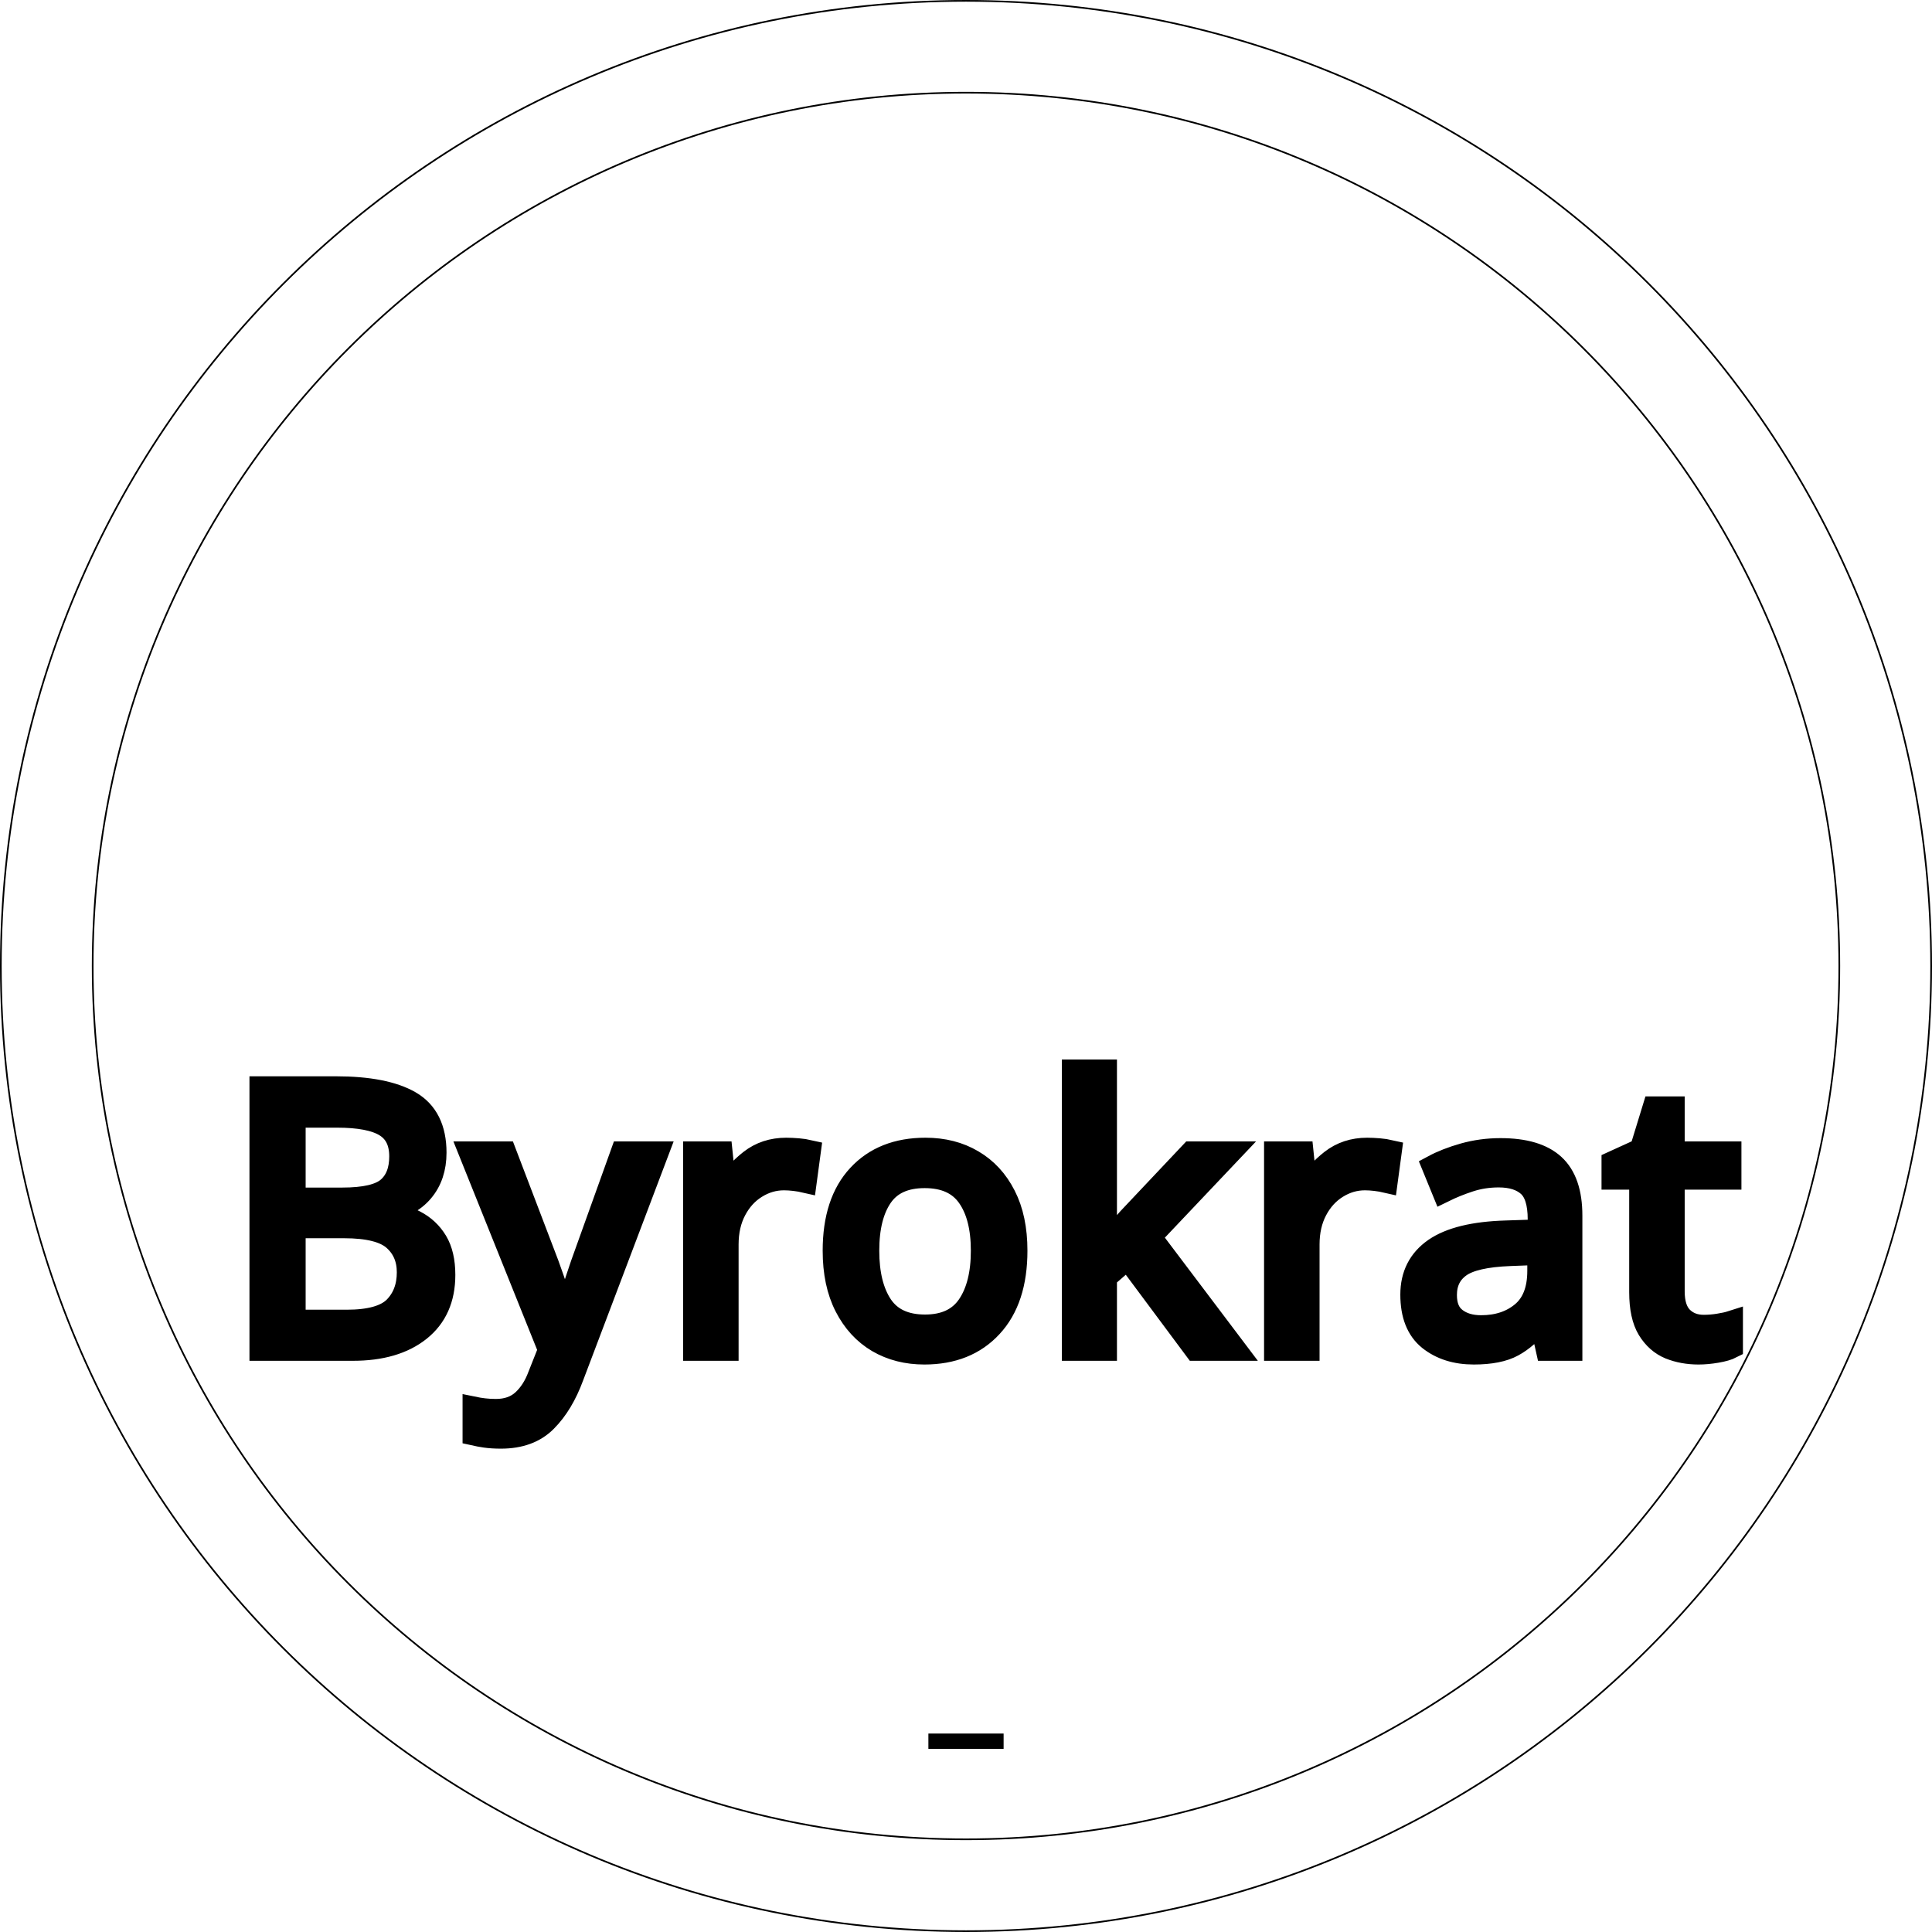
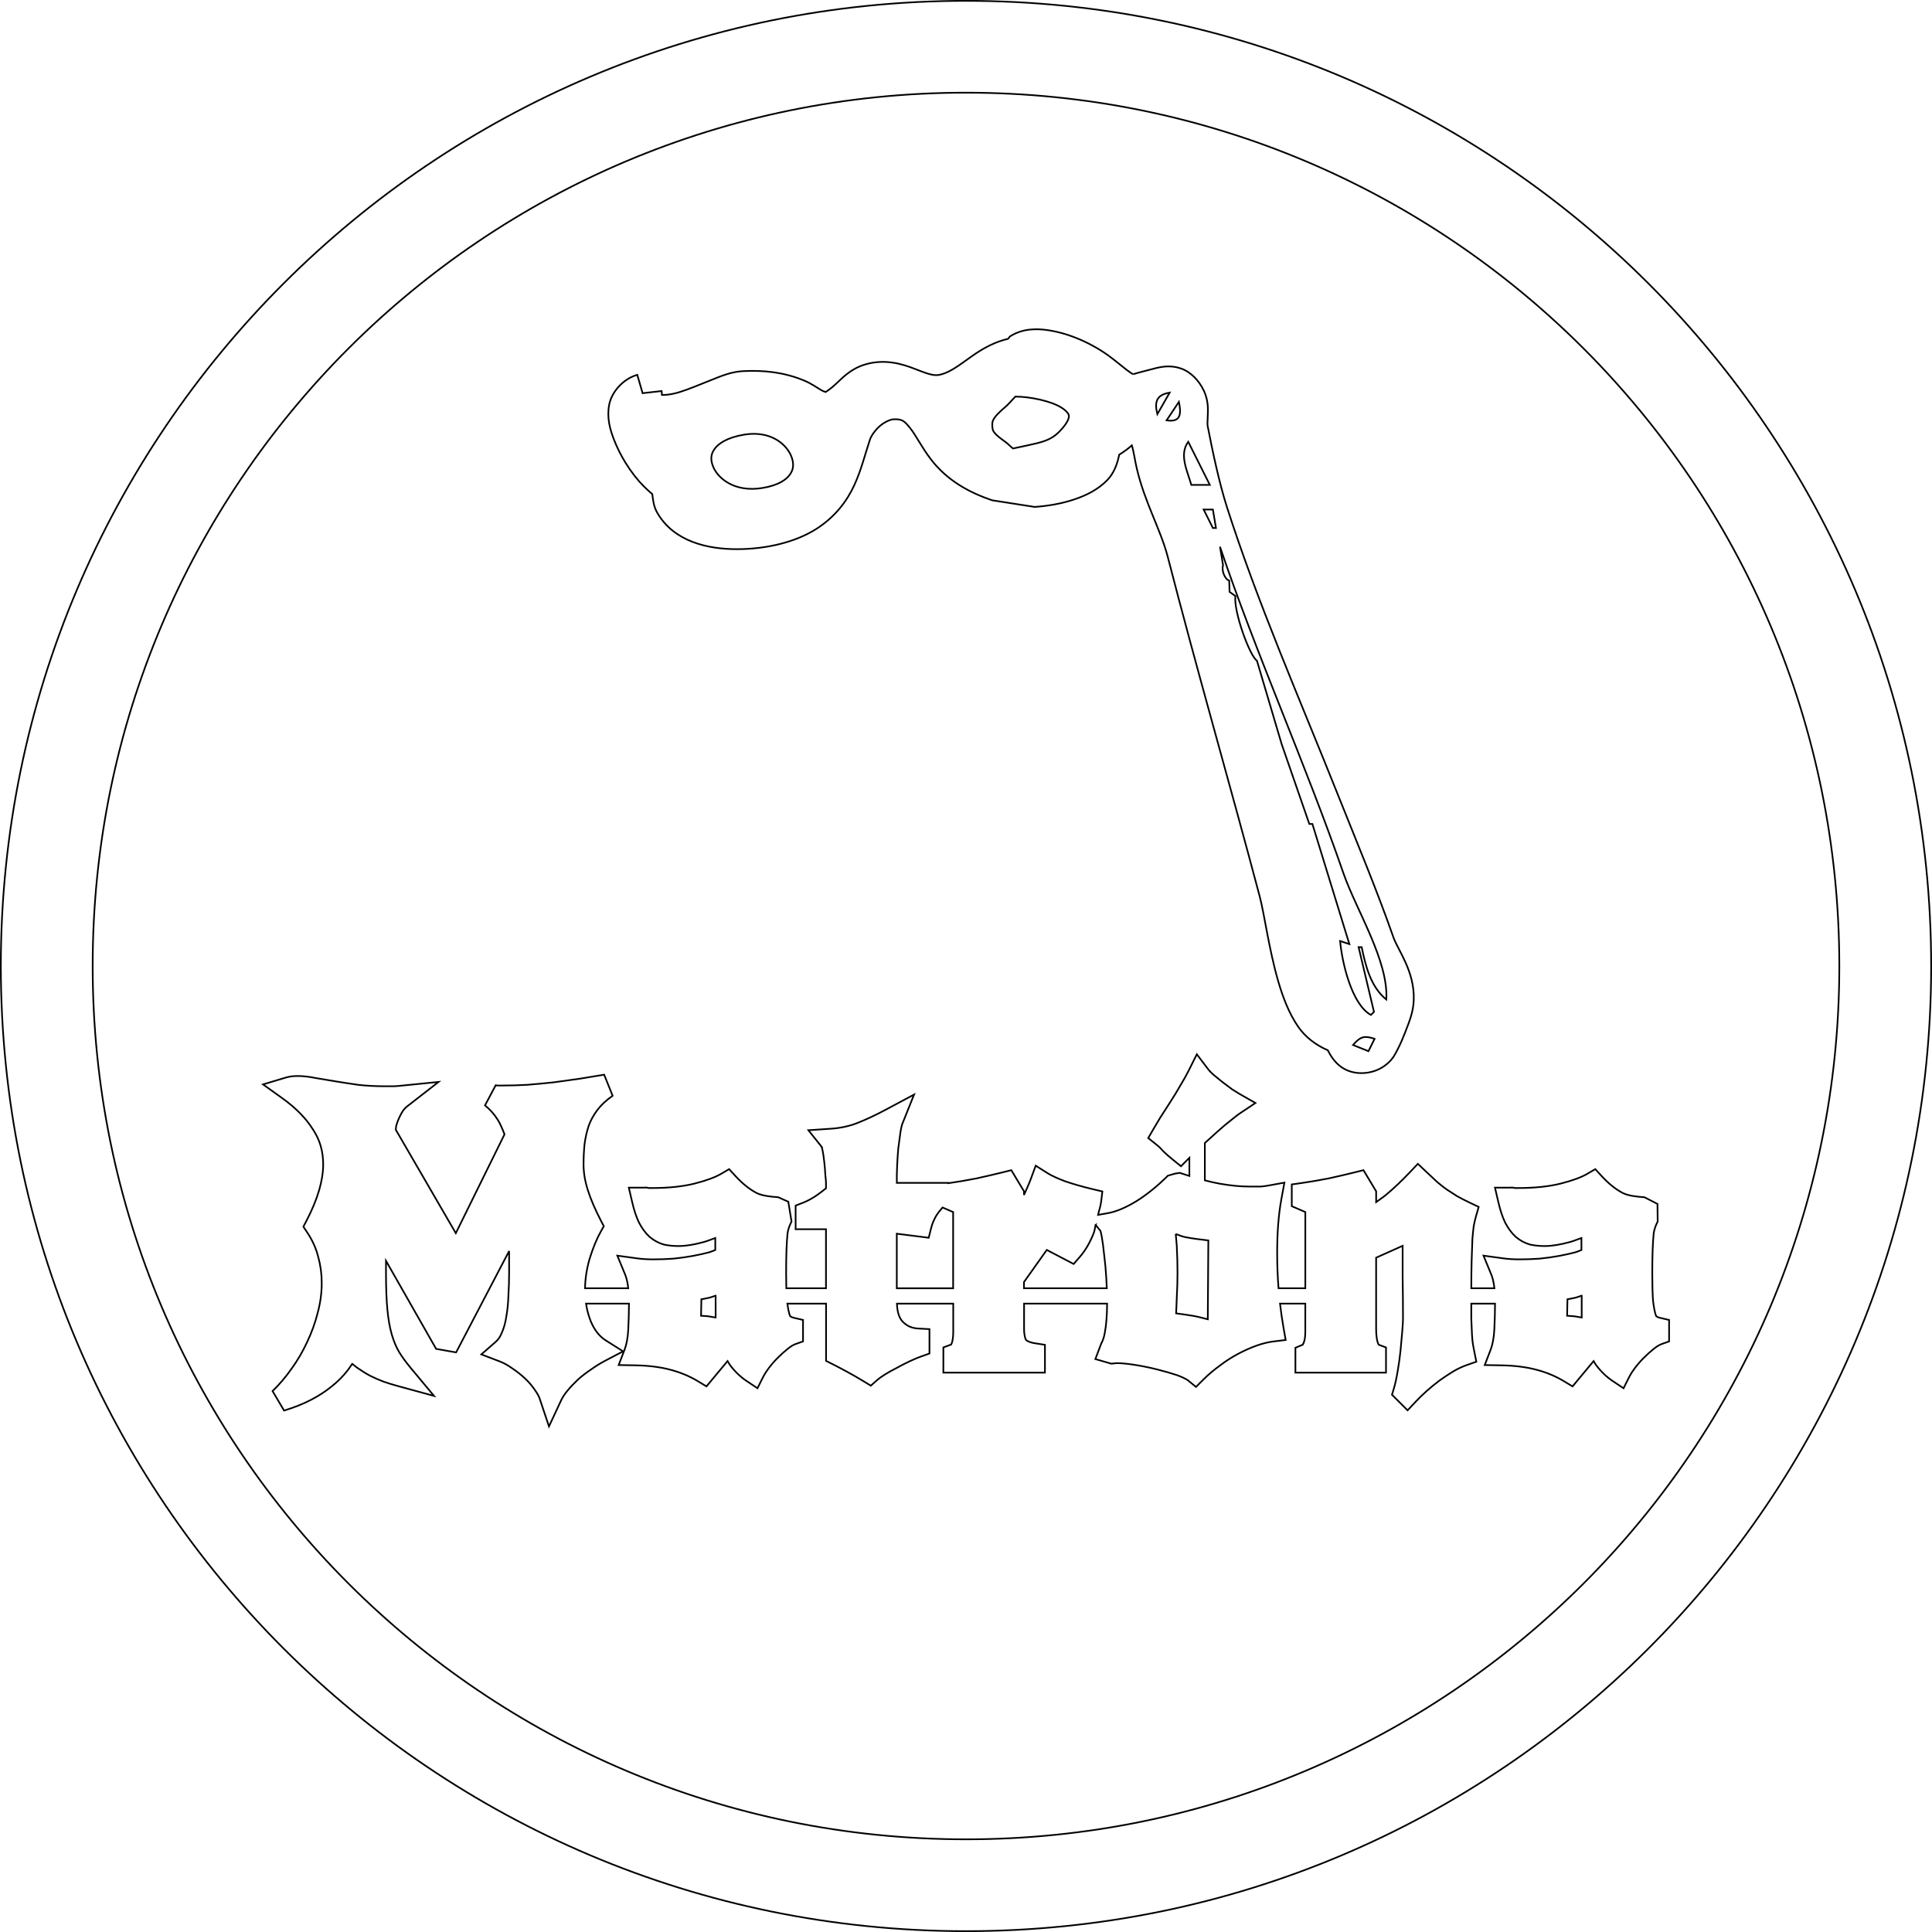
<svg xmlns="http://www.w3.org/2000/svg" version="1.2" viewBox="0 0 219.213 219.213" width="58mm" height="58mm" id="svg1" xml:space="preserve">
  <defs id="defs1">
    <clipPath clipPathUnits="userSpaceOnUse" id="cp1">
      <path d="m 275.5,535.5 c -143.78,0 -260,-116.22 -260,-260 0,-143.78 116.22,-260 260,-260 143.78,0 260,116.22 260,260 0,143.78 -116.22,260 -260,260 z" id="path1" />
    </clipPath>
  </defs>
  <style id="style1">
		tspan { white-space:pre } 
		.s0 { fill: none;stroke: #ff0000;stroke-miterlimit:100 } 
	</style>
  <g id="layer2">
    <g id="layer4" style="display:inline">
      <path id="path2" style="fill:none;stroke:#000000;stroke-width:0.189" d="M 219.118,109.606 A 109.512,109.512 0 0 1 109.606,219.118 109.512,109.512 0 0 1 0.095,109.606 109.512,109.512 0 0 1 109.606,0.095 109.512,109.512 0 0 1 219.118,109.606 Z" />
      <path id="circle2" style="fill:none;stroke:#000000;stroke-width:0.189" d="M 208.697,109.606 A 99.091,99.091 0 0 1 109.606,208.697 99.091,99.091 0 0 1 10.515,109.606 99.091,99.091 0 0 1 109.606,10.515 99.091,99.091 0 0 1 208.697,109.606 Z" />
    </g>
-     <text xml:space="preserve" style="display:inline;font-size:41.522px;font-family:'Didact Gothic';-inkscape-font-specification:'Didact Gothic';text-align:start;letter-spacing:0.769px;writing-mode:lr-tb;direction:ltr;text-anchor:start;fill:#de0000;fill-opacity:0.092;stroke:#000000;stroke-width:2.64;stroke-dasharray:none;stroke-opacity:1" x="25.593" y="153.083" id="text2-9">
-       <tspan id="tspan2-1" x="25.593" y="153.083" style="font-style:normal;font-variant:normal;font-weight:normal;font-stretch:normal;font-family:'New Rocker';-inkscape-font-specification:'New Rocker';letter-spacing:0.769px;fill:#000000;fill-opacity:1;stroke:#000000;stroke-width:2.64;stroke-dasharray:none;stroke-opacity:1">Byrokrat</tspan>
-     </text>
-     <path id="path5" style="display:inline;stroke-width:3.717" d="m 105.339,196.695 h 8.535 v 1.744 h -8.535 z" />
+     <path id="path3" style="font-size:41.522px;font-family:'New Rocker';-inkscape-font-specification:'New Rocker';letter-spacing:0.769px;baseline-shift:baseline;white-space:pre;display:inline;overflow:visible;opacity:1;enable-background:accumulate;stop-color:#000000;stop-opacity:1;fill:none;fill-opacity:1;stroke:#000000;stroke-opacity:1;stroke-width:0.189;stroke-dasharray:none" d="m 135.796,119.625 -0.955,1.91 c -0.227,0.455 -0.527,0.992 -0.9,1.605 l -0.012,0.019 -0.01,0.018 c -0.346,0.611 -0.719,1.224 -1.119,1.838 l -0.004,0.008 -0.004,0.006 c -0.385,0.606 -0.758,1.183 -1.115,1.732 l -0.014,0.019 -0.012,0.021 c -0.334,0.556 -0.599,1.002 -0.797,1.342 l -0.574,0.984 0.891,0.711 c 0.368,0.294 0.608,0.539 0.695,0.652 l 0.051,0.065 0.059,0.059 c 0.28,0.28 0.635,0.587 1.098,0.963 l 0.924,0.75 0.84,-0.842 c 0.038,-0.038 0.075,-0.075 0.113,-0.113 v 2.057 c -0.349,-0.108 -0.71,-0.224 -1.086,-0.35 l -0.535,0.084 -0.814,0.234 c -1.178,1.179 -2.382,2.148 -3.611,2.918 h -0.002 c -1.233,0.745 -2.3,1.172 -3.16,1.326 l -1.154,0.207 c 0.108,-0.503 0.286,-0.958 0.35,-1.492 l 0.141,-1.168 -1.145,-0.273 c -1.122,-0.267 -2.14,-0.559 -3.059,-0.873 -0.907,-0.338 -1.587,-0.66 -1.982,-0.91 l -1.377,-0.869 -0.564,1.527 c -0.235,0.636 -0.51,1.2 -0.766,1.799 v -0.418 l -1.438,-2.398 -0.949,0.236 c -0.868,0.217 -1.865,0.449 -2.986,0.695 -0.003,6.5e-4 -0.005,9.6e-4 -0.008,0.002 -1.103,0.215 -2.125,0.39 -3.059,0.523 l -0.135,0.019 v -0.033 h -5.855 v -0.881 c 0,-0.2 0.014,-0.611 0.041,-1.184 v -0.002 c 0.027,-0.587 0.068,-1.189 0.121,-1.805 v -0.002 -0.002 c -3e-5,-8.1e-4 1e-5,-0.005 0,-0.006 0.08,-0.638 0.161,-1.239 0.24,-1.797 0.076,-0.529 0.174,-0.896 0.209,-0.982 l 1.346,-3.361 -3.193,1.707 c -1.153,0.617 -2.229,1.121 -3.225,1.514 -0.914,0.361 -1.926,0.583 -3.051,0.658 l -2.521,0.168 1.477,1.846 h -0.002 v 0.002 0.002 c 0.004,0.025 0.087,0.188 0.129,0.414 l 0.002,0.008 0.002,0.008 c 0.073,0.365 0.136,0.797 0.188,1.291 l 0.002,0.004 v 0.004 c 0.053,0.474 0.093,0.948 0.119,1.422 l 0.002,0.041 0.004,0.041 c 0.053,0.447 0.074,0.771 0.074,0.883 v 0.623 c -0.843,0.688 -1.697,1.285 -2.602,1.635 l -0.844,0.326 v 2.682 h 3.445 v 6.701 h -4.502 c -0.014,-0.516 -0.021,-1.1 -0.021,-1.752 0,-1.985 0.058,-3.48 0.158,-4.445 0.085,-0.636 0.276,-0.993 0.455,-1.377 l -0.365,-2.244 -1.139,-0.51 c -0.923,-0.065 -1.799,-0.171 -2.42,-0.461 -0.795,-0.412 -1.612,-1.045 -2.436,-1.943 l -0.719,-0.787 -0.92,0.539 c -0.632,0.371 -1.653,0.762 -3.018,1.104 -1.3,0.325 -2.914,0.502 -4.828,0.502 h -0.363 c -0.279,-0.089 -0.412,-0.043 -0.592,-0.043 h -1.662 l 0.377,1.621 c 0.208,0.892 0.45,1.65 0.758,2.299 l 0.012,0.025 0.012,0.025 c 0.329,0.626 0.713,1.167 1.189,1.604 l 0.023,0.021 0.023,0.019 c 0.46,0.383 0.991,0.673 1.562,0.836 l 0.051,0.014 0.053,0.012 c 0.509,0.102 1.04,0.15 1.588,0.15 0.848,0 1.783,-0.165 2.877,-0.461 0.445,-0.12 0.854,-0.308 1.285,-0.453 v 1.359 c -0.215,0.084 -0.361,0.165 -0.635,0.248 -0.56,0.152 -1.192,0.295 -1.898,0.426 -0.7,0.13 -1.446,0.233 -2.234,0.312 -0.768,0.053 -1.521,0.08 -2.26,0.08 -0.669,0 -1.274,-0.038 -1.814,-0.111 l -2.271,-0.311 0.873,2.119 c 0.143,0.347 0.257,0.779 0.328,1.297 v 0.004 0.004 c 0.013,0.091 0.024,0.183 0.035,0.277 h -4.902 c 0.022,-1.117 0.196,-2.235 0.525,-3.365 0.394,-1.256 0.821,-2.28 1.256,-3.053 l 0.35,-0.623 -0.33,-0.633 c -0.664,-1.275 -1.159,-2.44 -1.49,-3.484 -0.324,-1.023 -0.479,-1.981 -0.479,-2.883 0,-0.806 0.039,-1.581 0.115,-2.328 0.1,-0.741 0.26,-1.435 0.477,-2.09 0.23,-0.615 0.548,-1.198 0.967,-1.758 0.431,-0.567 1.004,-1.112 1.74,-1.627 l -0.961,-2.389 c -0.893,0.14 -1.826,0.294 -2.801,0.461 -0.954,0.136 -1.935,0.272 -2.943,0.408 -0.989,0.107 -1.978,0.199 -2.967,0.279 -1.002,0.054 -1.962,0.082 -2.877,0.082 h -0.541 c -0.02,0 -0.078,-0.005 -0.176,-0.033 l -1.213,2.281 c 0.602,0.506 1.058,1.025 1.391,1.557 l 0.012,0.016 0.01,0.018 c 0.287,0.431 0.548,1.052 0.801,1.695 l -5.527,11.221 -6.812,-11.742 c 0.013,-0.148 0.018,-0.289 0.055,-0.467 0.09,-0.307 0.197,-0.603 0.328,-0.887 0.136,-0.295 0.281,-0.559 0.432,-0.799 0.152,-0.204 0.299,-0.358 0.426,-0.457 l 3.613,-2.811 -4.555,0.457 c -0.233,0.023 -0.466,0.033 -0.699,0.033 h -0.789 c -1.114,0 -2.124,-0.053 -3.029,-0.156 -0.949,-0.136 -1.832,-0.269 -2.643,-0.404 l -0.008,-0.002 c -0.797,-0.137 -1.542,-0.262 -2.232,-0.373 -0.72,-0.148 -1.402,-0.227 -2.053,-0.227 -0.461,0 -0.906,0.051 -1.334,0.18 l -2.574,0.773 2.184,1.564 c 1.55,1.111 2.694,2.293 3.471,3.531 l 0.008,0.014 0.01,0.012 c 0.773,1.171 1.152,2.451 1.152,3.965 0,1.757 -0.596,3.891 -1.887,6.367 l -0.359,0.691 0.432,0.65 c 0.589,0.884 0.994,1.781 1.232,2.709 l 0.004,0.016 0.004,0.016 c 0.271,0.96 0.408,1.957 0.408,3.004 0,1.128 -0.151,2.242 -0.453,3.35 l -0.004,0.014 -0.002,0.014 c -0.283,1.131 -0.682,2.236 -1.199,3.322 l -0.004,0.008 -0.002,0.006 c -0.491,1.06 -1.07,2.051 -1.74,2.979 l -0.006,0.008 -0.004,0.006 c -0.676,0.962 -1.398,1.811 -2.164,2.551 l 1.307,2.211 c 1.139,-0.351 2.151,-0.751 3.041,-1.211 0.869,-0.449 1.649,-0.953 2.336,-1.514 0.704,-0.553 1.317,-1.164 1.828,-1.832 0.193,-0.229 0.346,-0.502 0.525,-0.746 0.162,0.126 0.367,0.294 0.514,0.404 l 0.016,0.012 0.016,0.012 c 0.507,0.358 0.994,0.663 1.469,0.916 l 0.016,0.008 0.016,0.008 c 0.482,0.241 0.967,0.454 1.455,0.637 l 0.012,0.008 0.012,0.004 c 0.509,0.18 1.079,0.355 1.713,0.527 l 4.045,1.104 -2.684,-3.223 c -0.515,-0.618 -0.945,-1.213 -1.293,-1.783 -0.322,-0.555 -0.598,-1.21 -0.82,-1.975 -0.219,-0.755 -0.389,-1.689 -0.494,-2.789 -0.105,-1.102 -0.16,-2.505 -0.16,-4.193 v -1.365 l 5.688,9.99 2.268,0.4 6.014,-11.5 v 2.475 c 0,0.858 -0.026,1.718 -0.08,2.576 l -0.002,0.019 v 0.021 c -0.026,0.829 -0.103,1.596 -0.229,2.301 l -0.004,0.021 -0.004,0.023 c -0.096,0.673 -0.26,1.261 -0.484,1.777 l -0.01,0.023 -0.01,0.021 c -0.186,0.474 -0.412,0.793 -0.678,1.025 l -1.652,1.445 2.051,0.781 c 0.462,0.176 0.945,0.436 1.447,0.795 l 0.018,0.012 0.018,0.012 c 0.521,0.347 1.002,0.732 1.445,1.15 0.436,0.411 0.783,0.82 1.053,1.225 l 0.014,0.021 0.016,0.019 c 0.305,0.422 0.484,0.776 0.564,1.016 l 1.049,3.141 1.4,-3 c 0.132,-0.283 0.358,-0.642 0.693,-1.049 0.344,-0.417 0.746,-0.842 1.201,-1.273 0.447,-0.397 0.933,-0.773 1.461,-1.125 l 0.018,-0.012 0.018,-0.012 c 0.536,-0.383 1.067,-0.71 1.59,-0.984 l 2.033,-1.064 -1.943,-1.223 c -0.713,-0.448 -1.279,-1.127 -1.721,-2.168 -0.256,-0.642 -0.439,-1.315 -0.545,-2.023 h 4.873 c -0.005,0.972 -0.031,1.944 -0.08,2.916 -0.051,0.981 -0.204,1.751 -0.412,2.291 l -0.678,1.762 1.887,0.031 c 1.52,0.026 2.841,0.198 3.959,0.496 h 0.004 l 0.004,0.002 c 1.16,0.303 2.2,0.738 3.137,1.305 l 0.973,0.588 2.395,-2.881 c 0.092,0.135 0.141,0.278 0.24,0.412 0.549,0.743 1.186,1.368 1.908,1.85 l 1.244,0.83 0.668,-1.338 c 0.114,-0.227 0.323,-0.56 0.623,-0.961 0.293,-0.39 0.624,-0.771 0.998,-1.145 0.384,-0.384 0.763,-0.727 1.137,-1.025 l 0.004,-0.002 0.004,-0.004 c 0.361,-0.293 0.661,-0.459 0.857,-0.529 l 0.877,-0.312 v -2.436 l -1.023,-0.236 c -0.202,-0.047 -0.316,-0.105 -0.408,-0.158 1.35e-4,-0.003 -0.052,-0.064 -0.119,-0.271 -0.08,-0.274 -0.16,-0.678 -0.229,-1.184 h 4.393 v 6.496 l 0.73,0.365 c 0.423,0.212 0.965,0.496 1.621,0.852 0.645,0.349 1.277,0.712 1.895,1.088 l 0.834,0.508 0.729,-0.648 c 0.163,-0.145 0.458,-0.363 0.861,-0.615 0.405,-0.253 0.839,-0.495 1.303,-0.727 l 0.025,-0.014 0.025,-0.014 c 0.473,-0.263 0.96,-0.513 1.461,-0.75 0.491,-0.233 0.948,-0.422 1.369,-0.57 l 0.879,-0.311 v -2.768 l -1.25,-0.066 c -0.764,-0.04 -1.281,-0.275 -1.783,-0.773 -0.355,-0.375 -0.621,-0.994 -0.658,-2.053 h 6.389 v 3.23 c 0,0.637 -0.092,1.076 -0.176,1.273 -0.042,0.099 -0.061,0.137 -0.07,0.148 l -0.002,0.002 h -0.002 -0.002 -0.002 l -0.002,-0.002 v -0.002 h -0.002 -0.002 l -0.861,0.32 v 2.859 h 11.525 v -3.154 l -1.115,-0.174 c -0.681,-0.106 -0.952,-0.299 -1.027,-0.373 -0.062,-0.099 -0.225,-0.487 -0.225,-1.271 v -2.857 h 9.422 c -0.012,1.385 -0.106,2.5 -0.264,3.311 l -0.004,0.016 -0.002,0.014 c -0.133,0.774 -0.378,1.145 -0.389,1.172 h -0.002 v 0.002 l -0.672,1.777 1.793,0.518 c 0.056,-0.011 0.106,-0.016 0.156,-0.016 h 0.109 l 0.107,-0.018 c 0.096,-0.016 0.188,-0.023 0.281,-0.023 0.477,0 1.154,0.06 1.996,0.191 0.846,0.132 1.693,0.304 2.541,0.516 0.846,0.212 1.619,0.435 2.322,0.668 0.672,0.25 1.11,0.503 1.189,0.568 l 0.926,0.756 0.844,-0.844 c 0.529,-0.529 1.128,-1.04 1.797,-1.529 l 0.014,-0.01 0.012,-0.01 c 0.665,-0.511 1.353,-0.956 2.062,-1.336 0.721,-0.386 1.435,-0.706 2.145,-0.959 0.697,-0.249 1.336,-0.401 1.914,-0.471 l 1.385,-0.166 -0.242,-1.375 c -0.16,-0.908 -0.293,-1.825 -0.4,-2.752 h 2.869 v 3.23 c 0,0.649 -0.11,1.069 -0.193,1.236 l -0.008,0.018 -0.008,0.016 c -0.054,0.115 -0.087,0.157 -0.1,0.17 l -0.002,0.002 v 0.002 h -0.002 v 0.002 h -0.002 v -0.002 l -0.807,0.334 v 2.822 h 10.279 v -2.859 l -0.84,-0.312 c -0.012,-0.022 -0.039,-0.076 -0.082,-0.193 -0.101,-0.273 -0.199,-0.83 -0.199,-1.607 v -8.072 l 3.008,-1.346 v 3.533 0.012 c 0.028,1.57 0.041,3.141 0.041,4.711 0,0.224 -0.024,0.712 -0.078,1.389 -0.054,0.682 -0.123,1.435 -0.205,2.258 -0.08,0.772 -0.187,1.542 -0.32,2.314 v 0.004 l -0.002,0.004 c -0.132,0.793 -0.275,1.438 -0.418,1.914 l -0.227,0.756 1.771,1.771 0.934,-0.998 c 0.355,-0.38 0.768,-0.781 1.24,-1.201 0.462,-0.411 0.952,-0.811 1.469,-1.199 0.551,-0.393 1.083,-0.744 1.6,-1.055 0.517,-0.295 1.008,-0.521 1.473,-0.684 l 1.084,-0.379 -0.225,-1.127 c -0.052,-0.262 -0.105,-0.54 -0.158,-0.83 -0.044,-0.262 -0.084,-0.636 -0.109,-1.102 -0.027,-0.485 -0.055,-1.113 -0.082,-1.883 v -1.648 h 2.697 c -0.005,0.972 -0.032,1.944 -0.08,2.916 -0.051,0.981 -0.204,1.751 -0.412,2.291 l -0.678,1.762 1.887,0.031 c 1.52,0.026 2.841,0.198 3.959,0.496 h 0.004 l 0.004,0.002 c 1.16,0.303 2.2,0.738 3.137,1.305 l 0.973,0.588 2.395,-2.881 c 0.092,0.135 0.141,0.278 0.24,0.412 0.549,0.743 1.186,1.368 1.908,1.85 l 1.244,0.83 0.668,-1.338 c 0.114,-0.227 0.323,-0.56 0.623,-0.961 0.293,-0.39 0.624,-0.771 0.998,-1.145 0.384,-0.384 0.763,-0.727 1.137,-1.025 l 0.004,-0.002 0.004,-0.004 c 0.361,-0.293 0.661,-0.459 0.857,-0.529 l 0.877,-0.312 v -2.436 l -1.023,-0.236 c -0.202,-0.047 -0.316,-0.105 -0.408,-0.158 1.7e-4,-0.003 -0.051,-0.064 -0.119,-0.271 -0.1,-0.345 -0.203,-0.892 -0.279,-1.592 -0.051,-0.752 -0.08,-1.786 -0.08,-3.088 0,-1.985 0.058,-3.48 0.158,-4.445 0.085,-0.636 0.276,-0.993 0.455,-1.377 l -0.023,-1.996 -1.48,-0.758 c -0.923,-0.065 -1.799,-0.171 -2.42,-0.461 -0.795,-0.412 -1.612,-1.045 -2.436,-1.943 l -0.719,-0.787 -0.92,0.539 c -0.632,0.371 -1.653,0.762 -3.018,1.104 -1.3,0.325 -2.914,0.502 -4.828,0.502 h -0.363 c -0.279,-0.089 -0.412,-0.043 -0.592,-0.043 h -1.662 l 0.377,1.621 c 0.208,0.892 0.45,1.65 0.758,2.299 l 0.012,0.025 0.012,0.025 c 0.329,0.626 0.713,1.167 1.189,1.604 l 0.023,0.021 0.023,0.019 c 0.46,0.383 0.991,0.673 1.562,0.836 l 0.051,0.014 0.053,0.012 c 0.509,0.102 1.04,0.15 1.588,0.15 0.848,0 1.783,-0.165 2.877,-0.461 0.445,-0.12 0.854,-0.308 1.285,-0.453 v 1.359 c -0.215,0.084 -0.361,0.165 -0.635,0.248 -0.56,0.152 -1.192,0.295 -1.898,0.426 -0.7,0.13 -1.446,0.233 -2.234,0.312 -0.768,0.053 -1.521,0.08 -2.26,0.08 -0.669,0 -1.274,-0.038 -1.814,-0.111 l -2.271,-0.311 0.873,2.119 c 0.143,0.347 0.258,0.779 0.328,1.297 v 0.004 0.004 c 0.013,0.091 0.024,0.183 0.035,0.277 h -2.621 c 0.002,-1.252 0.017,-2.31 0.041,-3.168 0.027,-0.955 0.057,-1.754 0.084,-2.406 0.051,-0.614 0.102,-1.108 0.15,-1.479 0.075,-0.398 0.16,-0.766 0.256,-1.104 l 0.307,-1.074 -1.008,-0.48 c -0.552,-0.263 -1.03,-0.509 -1.436,-0.736 -0.414,-0.259 -0.815,-0.519 -1.203,-0.777 -0.346,-0.248 -0.695,-0.521 -1.047,-0.822 -0.003,-0.003 -0.006,-0.005 -0.01,-0.008 -0.376,-0.349 -0.785,-0.734 -1.24,-1.162 l -0.959,-0.902 -0.904,0.955 c -0.965,1.019 -1.896,1.895 -2.787,2.629 -0.303,0.249 -0.707,0.505 -1.039,0.756 v -1.223 l -1.439,-2.398 -0.947,0.236 c -0.87,0.218 -1.869,0.45 -2.994,0.697 -1.104,0.215 -2.127,0.39 -3.061,0.523 l -1.133,0.162 v 2.469 l 1.537,0.664 v 8.648 h -3.039 c -0.104,-1.313 -0.156,-2.644 -0.156,-3.994 0,-2.376 0.164,-4.419 0.477,-6.113 l 0.346,-1.879 -1.881,0.342 c -0.25,0.045 -0.517,0.079 -0.799,0.104 h -1.289 c -0.989,0 -2.093,-0.104 -3.305,-0.314 -0.515,-0.089 -1.101,-0.219 -1.754,-0.389 v -4.238 c 0.52,-0.472 1.02,-0.923 1.498,-1.354 0.533,-0.48 1.02,-0.888 1.455,-1.221 l 0.019,-0.014 0.018,-0.016 c 0.454,-0.374 0.799,-0.634 0.973,-0.75 l 1.777,-1.186 -1.854,-1.059 c -0.144,-0.082 -0.422,-0.253 -0.768,-0.475 -0.346,-0.266 -0.715,-0.542 -1.107,-0.83 -0.367,-0.288 -0.719,-0.576 -1.059,-0.863 -0.284,-0.262 -0.486,-0.481 -0.57,-0.594 z m -28.85,17.381 1.201,0.52 v 8.648 h -6.393 v -6.191 l 3.621,0.457 0.285,-1.137 c 0.103,-0.413 0.287,-0.864 0.562,-1.35 0.22,-0.353 0.473,-0.647 0.723,-0.947 z m 17.373,1.98 0.541,0.676 v 0.002 c 0.005,0.011 0.01,0.023 0.014,0.037 0.034,0.115 0.083,0.323 0.133,0.598 0.102,0.559 0.195,1.26 0.275,2.092 l 0.002,0.019 0.004,0.021 c 0.106,0.823 0.186,1.705 0.24,2.646 v 0.002 c 0.022,0.377 0.04,0.741 0.053,1.094 h -9.396 v -0.707 l 2.588,-3.643 3.049,1.594 0.684,-0.787 c 0.672,-0.773 1.202,-1.702 1.607,-2.762 l 0.002,-0.006 0.002,-0.006 c 0.1,-0.268 0.119,-0.592 0.203,-0.871 z m 9.082,1.035 c 0.359,0.102 0.587,0.238 1,0.332 l 0.014,0.002 0.014,0.004 c 0.873,0.179 1.776,0.275 2.674,0.385 l -0.062,8.949 c -0.543,-0.128 -1.047,-0.286 -1.627,-0.385 -0.713,-0.122 -1.325,-0.199 -1.967,-0.289 0.027,-0.591 0.058,-1.178 0.074,-1.779 v 0.035 c 0.056,-1.043 0.084,-1.979 0.084,-2.812 0,-1.047 -0.027,-2.081 -0.084,-3.102 v -0.002 c -0.023,-0.42 -0.083,-0.897 -0.119,-1.338 z m -52.203,6.988 v 2.484 c -0.347,-0.046 -0.76,-0.149 -1.072,-0.162 h -0.004 c -0.197,-0.009 -0.384,-0.028 -0.578,-0.039 l 0.037,-1.873 c 0.317,-0.065 0.589,-0.092 0.943,-0.184 l 0.021,-0.006 0.021,-0.006 c 0.204,-0.06 0.423,-0.149 0.631,-0.215 z m 98.268,0 v 2.484 c -0.347,-0.046 -0.76,-0.149 -1.072,-0.162 h -0.004 c -0.197,-0.009 -0.384,-0.028 -0.578,-0.039 l 0.037,-1.873 c 0.317,-0.065 0.589,-0.092 0.943,-0.184 l 0.021,-0.006 0.021,-0.006 c 0.204,-0.06 0.423,-0.149 0.631,-0.215 z" />
+     <path id="path4" style="opacity:1;baseline-shift:baseline;display:inline;overflow:visible;fill:none;enable-background:accumulate;stop-color:#000000;stop-opacity:1;stroke:#000000;stroke-opacity:1;stroke-width:0.189;stroke-dasharray:none" d="M 117.418 37.361 C 117.231 37.366 117.045 37.376 116.857 37.396 C 116.107 37.478 115.354 37.7 114.635 38.146 C 114.522 38.217 114.477 38.368 114.371 38.449 C 112.41 38.903 110.912 39.943 109.727 40.807 C 108.433 41.749 107.44 42.4 106.484 42.547 C 105.841 42.646 105.094 42.358 103.752 41.836 C 102.41 41.314 100.409 40.678 98.15 41.357 C 96.509 41.851 95.562 42.899 94.809 43.598 C 94.281 44.087 93.867 44.362 93.686 44.48 C 93.582 44.447 93.393 44.387 93.17 44.26 C 92.674 43.977 92.104 43.533 91.213 43.166 C 88.913 42.218 86.644 41.997 84.34 42.109 C 82.949 42.177 81.845 42.664 80.627 43.148 C 79.409 43.632 78.161 44.162 77.109 44.488 C 76.058 44.815 75.222 44.836 75.115 44.807 C 75.113 44.806 75.108 44.805 75.105 44.805 L 75.104 44.805 L 75.102 44.805 C 75.103 44.731 75.096 44.598 75.07 44.369 L 72.912 44.613 L 72.309 42.527 C 70.683 42.999 69.384 44.485 69.115 45.947 C 68.846 47.409 69.202 48.706 69.678 49.916 C 70.63 52.336 72.147 54.423 73.576 55.68 L 74.01 56.061 C 74.107 56.758 74.149 57.453 74.596 58.217 C 76.467 61.42 80.212 62.311 83.596 62.311 C 86.979 62.311 90.276 61.504 92.6 60.029 C 94.765 58.655 96.105 56.846 96.93 55.051 C 97.755 53.256 98.156 51.51 98.717 49.854 C 98.846 49.472 99.296 48.794 99.857 48.318 C 100.419 47.842 101.063 47.594 101.344 47.578 C 102.371 47.521 102.615 47.764 103.268 48.572 C 103.92 49.38 104.579 50.756 105.633 52.127 C 107.461 54.505 109.923 55.863 112.562 56.764 L 117.398 57.518 C 118.841 57.412 120.375 57.176 121.902 56.662 C 123.264 56.204 124.597 55.556 125.666 54.441 C 126.364 53.713 126.773 52.689 126.988 51.594 C 127.587 51.223 128.063 50.859 128.424 50.531 C 128.451 50.609 128.437 50.554 128.461 50.643 C 128.654 51.361 128.775 52.239 128.963 53.057 C 129.874 57.03 131.687 60.031 132.516 63.248 C 135.835 76.139 139.54 88.908 142.93 101.707 C 143.474 103.762 143.978 107.724 145.039 111.359 C 145.57 113.177 146.238 114.945 147.277 116.469 C 148.081 117.647 149.274 118.571 150.664 119.17 C 151.126 120.115 151.778 120.94 152.746 121.393 C 154.121 122.035 156.048 121.854 157.379 120.715 C 158.092 120.105 158.296 119.614 158.6 119.029 C 158.903 118.445 159.18 117.801 159.432 117.146 C 159.934 115.837 160.362 114.832 160.41 113.459 C 160.524 110.22 158.617 107.812 158.111 106.373 C 156.179 100.87 153.936 95.522 151.818 90.211 C 147.489 79.353 142.7 68.435 139.203 57.502 C 138.362 54.874 137.582 51.234 137.021 48.316 C 136.994 48.172 137.008 47.758 137.041 47.084 C 137.074 46.41 137.1 45.411 136.602 44.348 C 136.058 43.189 135.128 42.209 134.008 41.814 C 132.887 41.42 131.874 41.589 131.107 41.781 C 129.574 42.166 128.548 42.451 128.611 42.465 C 128.34 42.407 127.535 41.73 126.369 40.799 C 124.604 39.39 121.913 37.948 119.066 37.488 C 118.533 37.402 117.978 37.349 117.418 37.361 z M 132.715 44.549 L 131.316 46.996 C 130.971 45.58 131.216 44.809 132.715 44.549 z M 115.205 45 C 116.828 44.997 119.307 45.5 120.488 46.283 C 121.133 46.711 121.264 47.008 121.281 47.168 C 121.299 47.328 121.269 47.86 120.238 48.932 C 119.501 49.698 118.768 50.011 117.674 50.287 C 116.944 50.471 115.908 50.681 114.934 50.887 C 114.662 50.675 114.361 50.345 114.127 50.178 C 113.539 49.758 113.115 49.429 112.902 49.176 C 112.69 48.923 112.613 48.808 112.59 48.348 C 112.565 47.86 112.641 47.696 112.867 47.371 C 113.093 47.046 113.544 46.623 114.148 46.104 C 114.458 45.837 114.838 45.369 115.205 45 z M 133.764 45.598 C 134.052 46.985 133.977 47.942 132.365 47.695 L 133.764 45.598 z M 85.539 49.223 C 85.883 49.223 86.208 49.254 86.514 49.309 C 88.348 49.635 89.486 50.851 89.848 51.947 C 90.089 52.678 90.026 53.266 89.641 53.824 C 89.256 54.382 88.403 55.05 86.531 55.365 C 83.271 55.915 81.321 54.193 80.848 52.771 C 80.611 52.061 80.667 51.504 81.086 50.928 C 81.504 50.351 82.454 49.645 84.451 49.314 C 84.833 49.251 85.195 49.222 85.539 49.223 z M 134.822 50.125 L 137.27 55.018 L 135.172 55.018 C 134.717 53.413 133.759 51.586 134.822 50.125 z M 136.57 57.812 L 137.619 57.812 L 137.969 59.91 L 137.619 59.91 L 136.57 57.812 z M 138.424 62.035 C 142.659 74.555 148.107 86.588 152.432 99.082 C 153.87 103.238 157.56 109.015 157.297 113.412 C 155.532 111.978 154.955 109.637 154.502 107.471 L 154.152 107.471 L 155.898 114.811 L 155.549 115.16 C 153.357 113.964 152.265 109.16 152.055 106.771 L 153.104 107.121 L 148.91 93.49 L 148.561 93.49 L 145.414 84.404 L 142.619 74.967 C 141.8 74.442 139.956 69.384 140.172 67.629 L 139.51 67.152 L 139.473 65.881 C 138.966 65.715 138.577 64.735 138.773 64.133 L 138.424 62.035 z M 155.037 117.664 C 155.295 117.674 155.592 117.745 155.967 117.871 L 155.27 119.27 L 153.521 118.57 C 154.095 117.918 154.469 117.642 155.037 117.664 z " />
  </g>
</svg>
